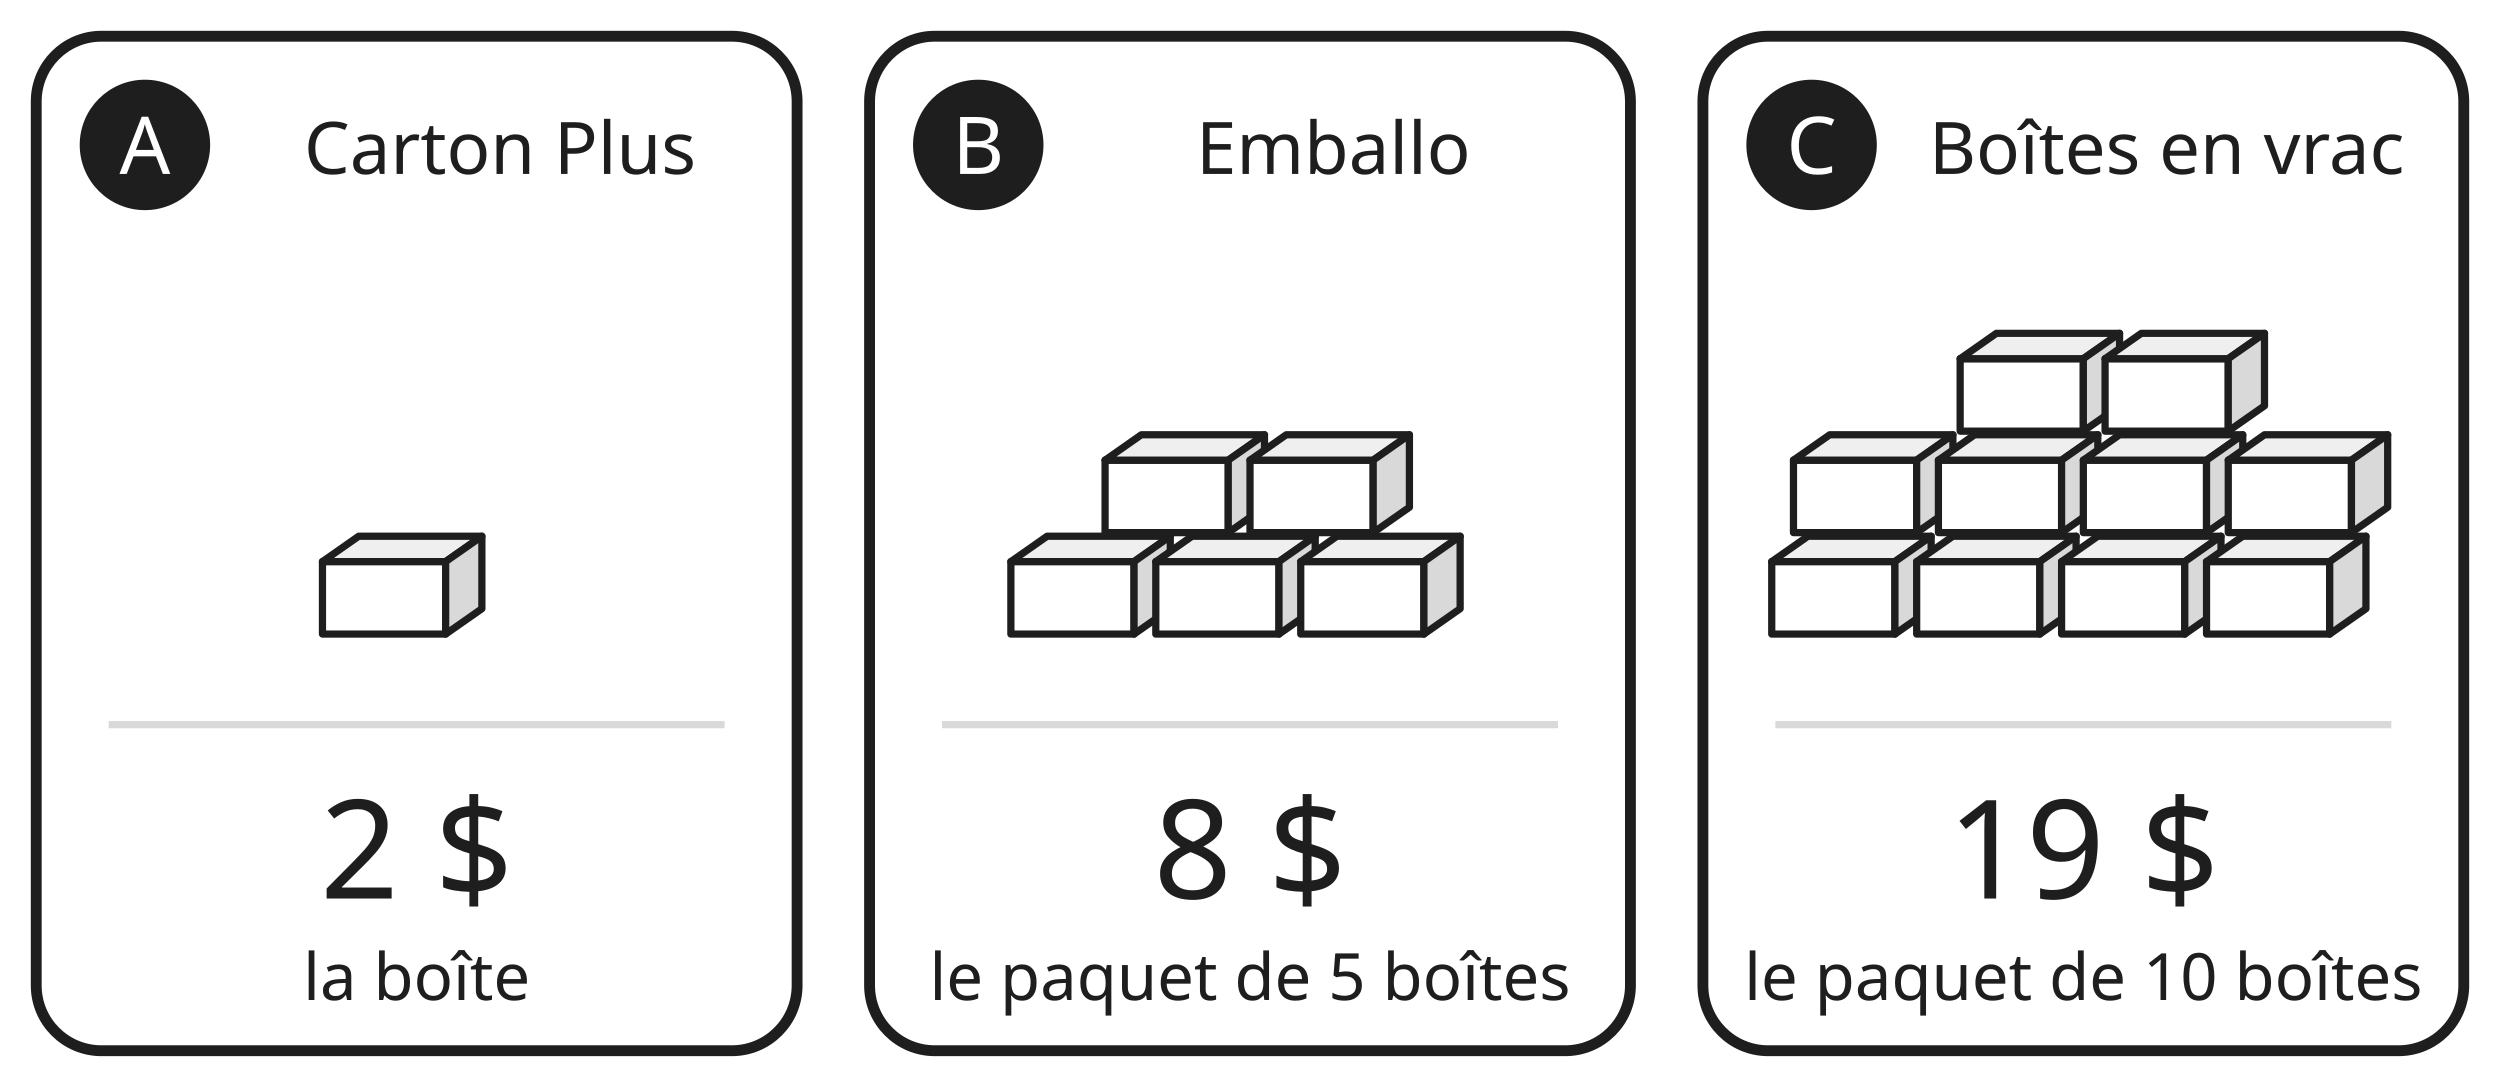
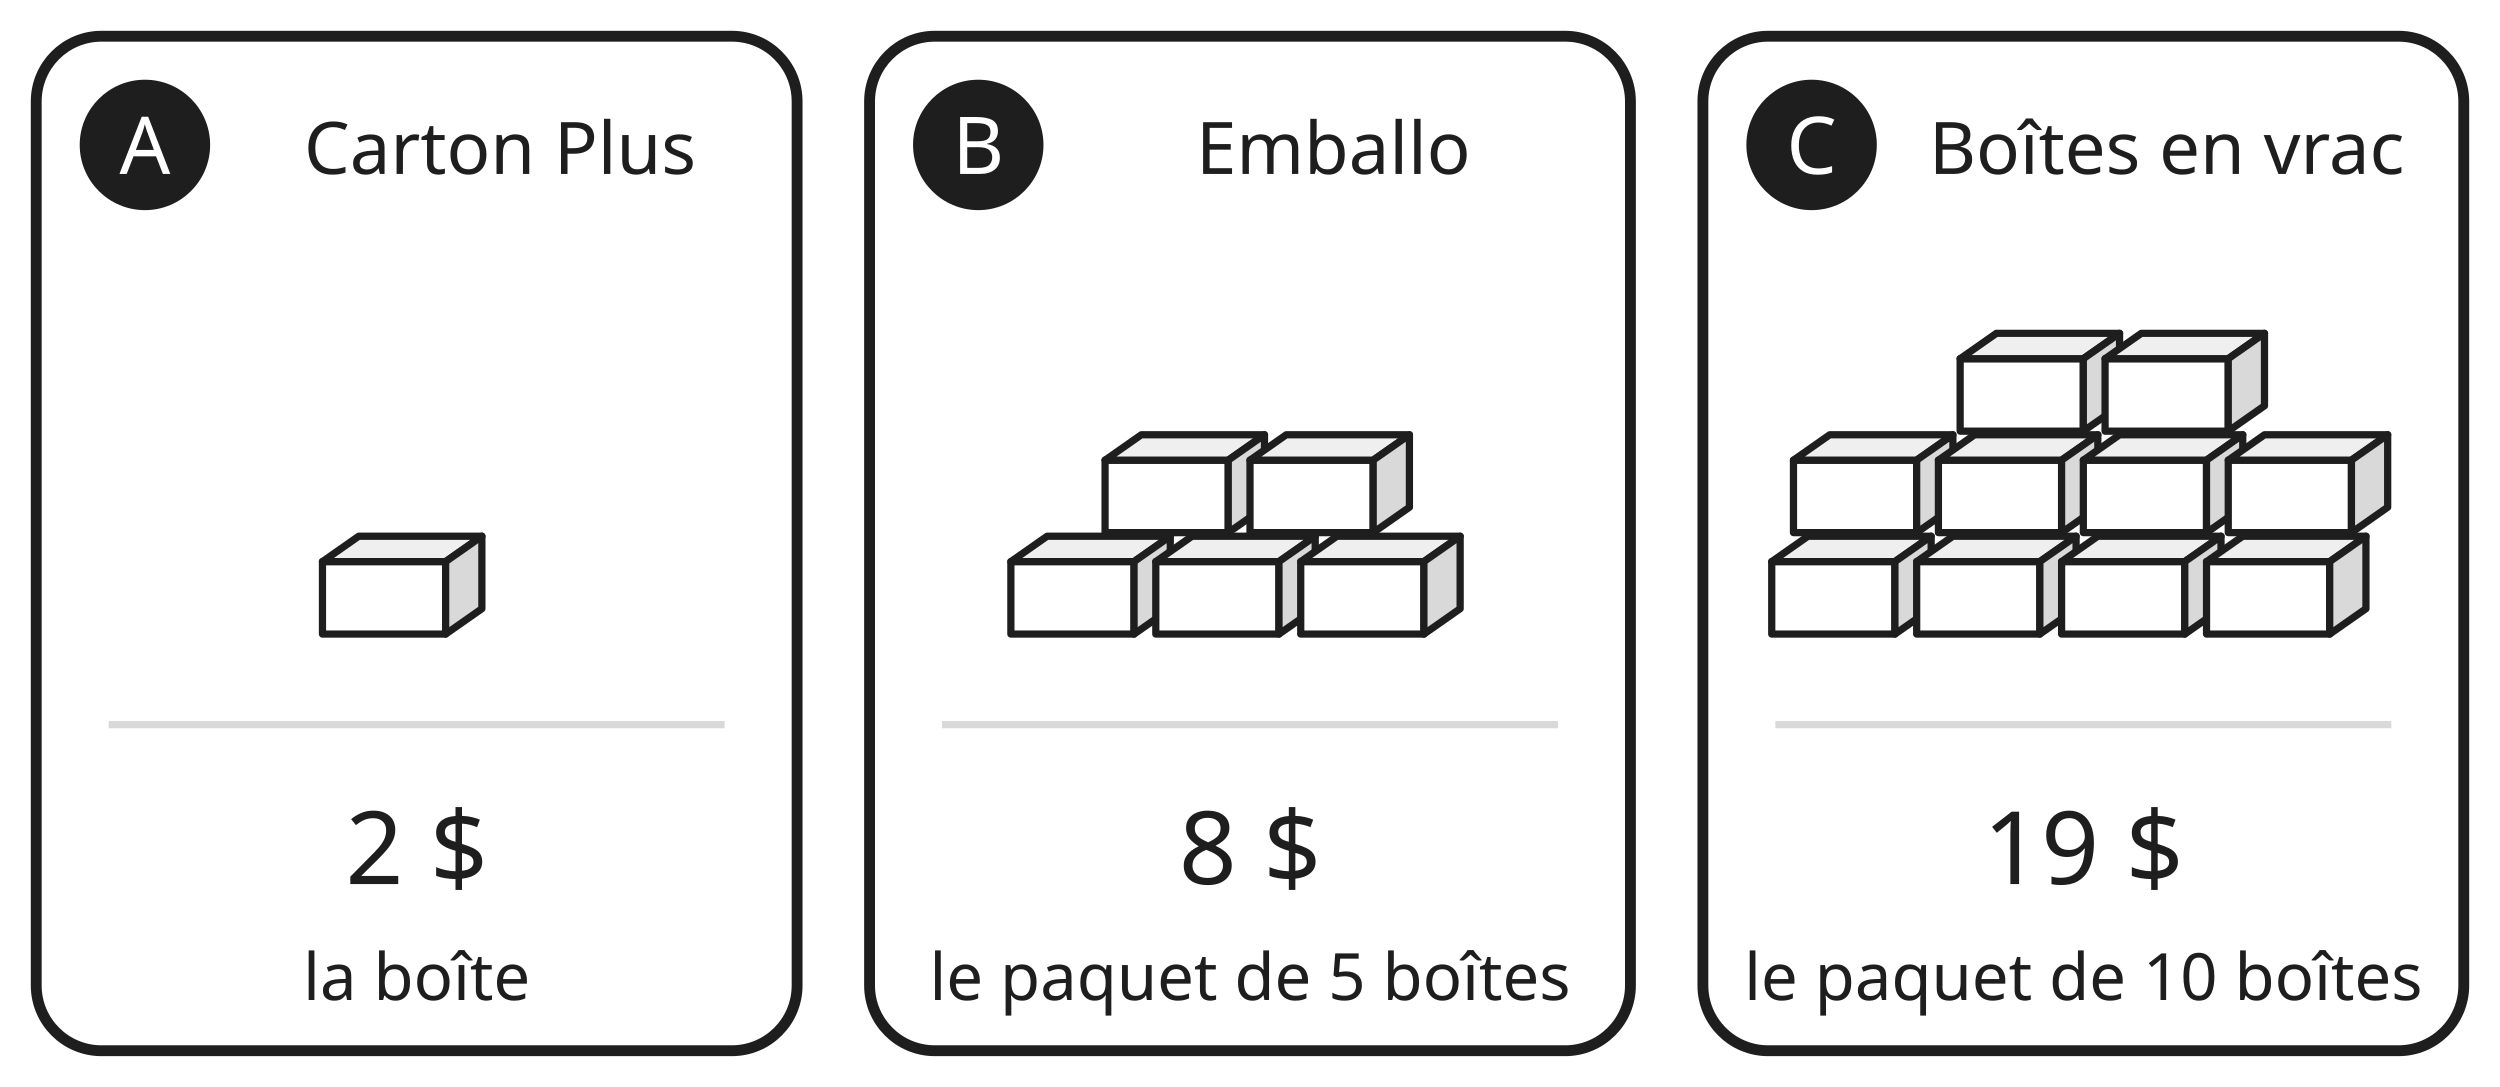
<svg xmlns="http://www.w3.org/2000/svg" width="690" height="300" viewBox="0 0 690 300">
  <rect width="690" height="300" fill="#fff" />
  <rect x="10" y="10" width="210" height="280" rx="18" fill="#fff" stroke="#1E1E1E" stroke-width="3" />
  <circle cx="40" cy="40" r="18" fill="#1E1E1E" />
  <text x="40" y="48" font-family="KG Perfect Penmanship" font-size="22" font-weight="400" text-anchor="middle" fill="#fff">A</text>
  <text x="138" y="48" font-family="KG Perfect Penmanship" font-size="20" font-weight="400" text-anchor="middle" fill="#1E1E1E">Carton Plus</text>
  <path d="M89.0 175 h34 v-20 h-34 Z" fill="#fff" stroke="#1E1E1E" stroke-width="2" stroke-linejoin="round" />
  <path d="M89.0 155 l10 -7.0 h34 l-10 7.0 Z" fill="#EFEFEF" stroke="#1E1E1E" stroke-width="2" stroke-linejoin="round" />
  <path d="M123.0 175 l10 -7.0 v-20 l-10 7.0 Z" fill="#D9D9D9" stroke="#1E1E1E" stroke-width="2" stroke-linejoin="round" />
  <line x1="30" y1="200" x2="200" y2="200" stroke="#D9D9D9" stroke-width="2" />
-   <text x="115.0" y="248" font-family="KG Perfect Penmanship" font-size="38" font-weight="400" text-anchor="middle" fill="#1E1E1E">2 $</text>
+   <text x="115.0" y="244" font-family="KG Perfect Penmanship" font-size="28" font-weight="400" text-anchor="middle" fill="#1E1E1E">2 $</text>
  <text x="115.0" y="276" font-family="KG Perfect Penmanship" font-size="18" font-weight="400" text-anchor="middle" fill="#1E1E1E">la boîte</text>
  <rect x="240" y="10" width="210" height="280" rx="18" fill="#fff" stroke="#1E1E1E" stroke-width="3" />
  <circle cx="270" cy="40" r="18" fill="#1E1E1E" />
  <text x="270" y="48" font-family="KG Perfect Penmanship" font-size="22" font-weight="400" text-anchor="middle" fill="#fff">B</text>
  <text x="368" y="48" font-family="KG Perfect Penmanship" font-size="20" font-weight="400" text-anchor="middle" fill="#1E1E1E">Emballo</text>
  <path d="M279.0 175 h34 v-20 h-34 Z" fill="#fff" stroke="#1E1E1E" stroke-width="2" stroke-linejoin="round" />
  <path d="M279.0 155 l10 -7.0 h34 l-10 7.0 Z" fill="#EFEFEF" stroke="#1E1E1E" stroke-width="2" stroke-linejoin="round" />
  <path d="M313.0 175 l10 -7.0 v-20 l-10 7.0 Z" fill="#D9D9D9" stroke="#1E1E1E" stroke-width="2" stroke-linejoin="round" />
  <path d="M319.0 175 h34 v-20 h-34 Z" fill="#fff" stroke="#1E1E1E" stroke-width="2" stroke-linejoin="round" />
  <path d="M319.0 155 l10 -7.0 h34 l-10 7.0 Z" fill="#EFEFEF" stroke="#1E1E1E" stroke-width="2" stroke-linejoin="round" />
  <path d="M353.0 175 l10 -7.0 v-20 l-10 7.0 Z" fill="#D9D9D9" stroke="#1E1E1E" stroke-width="2" stroke-linejoin="round" />
  <path d="M359.0 175 h34 v-20 h-34 Z" fill="#fff" stroke="#1E1E1E" stroke-width="2" stroke-linejoin="round" />
  <path d="M359.0 155 l10 -7.0 h34 l-10 7.0 Z" fill="#EFEFEF" stroke="#1E1E1E" stroke-width="2" stroke-linejoin="round" />
  <path d="M393.0 175 l10 -7.0 v-20 l-10 7.0 Z" fill="#D9D9D9" stroke="#1E1E1E" stroke-width="2" stroke-linejoin="round" />
  <path d="M305.0 147 h34 v-20 h-34 Z" fill="#fff" stroke="#1E1E1E" stroke-width="2" stroke-linejoin="round" />
  <path d="M305.0 127 l10 -7.0 h34 l-10 7.0 Z" fill="#EFEFEF" stroke="#1E1E1E" stroke-width="2" stroke-linejoin="round" />
  <path d="M339.0 147 l10 -7.0 v-20 l-10 7.0 Z" fill="#D9D9D9" stroke="#1E1E1E" stroke-width="2" stroke-linejoin="round" />
  <path d="M345.0 147 h34 v-20 h-34 Z" fill="#fff" stroke="#1E1E1E" stroke-width="2" stroke-linejoin="round" />
  <path d="M345.0 127 l10 -7.0 h34 l-10 7.0 Z" fill="#EFEFEF" stroke="#1E1E1E" stroke-width="2" stroke-linejoin="round" />
  <path d="M379.0 147 l10 -7.0 v-20 l-10 7.0 Z" fill="#D9D9D9" stroke="#1E1E1E" stroke-width="2" stroke-linejoin="round" />
  <line x1="260" y1="200" x2="430" y2="200" stroke="#D9D9D9" stroke-width="2" />
-   <text x="345.0" y="248" font-family="KG Perfect Penmanship" font-size="38" font-weight="400" text-anchor="middle" fill="#1E1E1E">8 $</text>
+   <text x="345.0" y="244" font-family="KG Perfect Penmanship" font-size="28" font-weight="400" text-anchor="middle" fill="#1E1E1E">8 $</text>
  <text x="345.0" y="276" font-family="KG Perfect Penmanship" font-size="18" font-weight="400" text-anchor="middle" fill="#1E1E1E">le paquet de 5 boîtes</text>
  <rect x="470" y="10" width="210" height="280" rx="18" fill="#fff" stroke="#1E1E1E" stroke-width="3" />
  <circle cx="500" cy="40" r="18" fill="#1E1E1E" />
  <text x="500" y="48" font-family="KG Perfect Penmanship" font-size="22" font-weight="400" text-anchor="middle" fill="#fff">C</text>
  <text x="598" y="48" font-family="KG Perfect Penmanship" font-size="20" font-weight="400" text-anchor="middle" fill="#1E1E1E">Boîtes en vrac</text>
  <path d="M489.0 175 h34 v-20 h-34 Z" fill="#fff" stroke="#1E1E1E" stroke-width="2" stroke-linejoin="round" />
  <path d="M489.0 155 l10 -7.0 h34 l-10 7.0 Z" fill="#EFEFEF" stroke="#1E1E1E" stroke-width="2" stroke-linejoin="round" />
  <path d="M523.0 175 l10 -7.0 v-20 l-10 7.0 Z" fill="#D9D9D9" stroke="#1E1E1E" stroke-width="2" stroke-linejoin="round" />
  <path d="M529.0 175 h34 v-20 h-34 Z" fill="#fff" stroke="#1E1E1E" stroke-width="2" stroke-linejoin="round" />
  <path d="M529.0 155 l10 -7.0 h34 l-10 7.0 Z" fill="#EFEFEF" stroke="#1E1E1E" stroke-width="2" stroke-linejoin="round" />
  <path d="M563.0 175 l10 -7.0 v-20 l-10 7.0 Z" fill="#D9D9D9" stroke="#1E1E1E" stroke-width="2" stroke-linejoin="round" />
  <path d="M569.0 175 h34 v-20 h-34 Z" fill="#fff" stroke="#1E1E1E" stroke-width="2" stroke-linejoin="round" />
  <path d="M569.0 155 l10 -7.0 h34 l-10 7.0 Z" fill="#EFEFEF" stroke="#1E1E1E" stroke-width="2" stroke-linejoin="round" />
  <path d="M603.0 175 l10 -7.0 v-20 l-10 7.0 Z" fill="#D9D9D9" stroke="#1E1E1E" stroke-width="2" stroke-linejoin="round" />
  <path d="M609.0 175 h34 v-20 h-34 Z" fill="#fff" stroke="#1E1E1E" stroke-width="2" stroke-linejoin="round" />
  <path d="M609.0 155 l10 -7.0 h34 l-10 7.0 Z" fill="#EFEFEF" stroke="#1E1E1E" stroke-width="2" stroke-linejoin="round" />
  <path d="M643.0 175 l10 -7.0 v-20 l-10 7.0 Z" fill="#D9D9D9" stroke="#1E1E1E" stroke-width="2" stroke-linejoin="round" />
  <path d="M495.0 147 h34 v-20 h-34 Z" fill="#fff" stroke="#1E1E1E" stroke-width="2" stroke-linejoin="round" />
  <path d="M495.0 127 l10 -7.0 h34 l-10 7.0 Z" fill="#EFEFEF" stroke="#1E1E1E" stroke-width="2" stroke-linejoin="round" />
  <path d="M529.0 147 l10 -7.0 v-20 l-10 7.0 Z" fill="#D9D9D9" stroke="#1E1E1E" stroke-width="2" stroke-linejoin="round" />
  <path d="M535.0 147 h34 v-20 h-34 Z" fill="#fff" stroke="#1E1E1E" stroke-width="2" stroke-linejoin="round" />
  <path d="M535.0 127 l10 -7.0 h34 l-10 7.0 Z" fill="#EFEFEF" stroke="#1E1E1E" stroke-width="2" stroke-linejoin="round" />
  <path d="M569.0 147 l10 -7.0 v-20 l-10 7.0 Z" fill="#D9D9D9" stroke="#1E1E1E" stroke-width="2" stroke-linejoin="round" />
  <path d="M575.0 147 h34 v-20 h-34 Z" fill="#fff" stroke="#1E1E1E" stroke-width="2" stroke-linejoin="round" />
  <path d="M575.0 127 l10 -7.0 h34 l-10 7.0 Z" fill="#EFEFEF" stroke="#1E1E1E" stroke-width="2" stroke-linejoin="round" />
  <path d="M609.0 147 l10 -7.0 v-20 l-10 7.0 Z" fill="#D9D9D9" stroke="#1E1E1E" stroke-width="2" stroke-linejoin="round" />
  <path d="M615.0 147 h34 v-20 h-34 Z" fill="#fff" stroke="#1E1E1E" stroke-width="2" stroke-linejoin="round" />
  <path d="M615.0 127 l10 -7.0 h34 l-10 7.0 Z" fill="#EFEFEF" stroke="#1E1E1E" stroke-width="2" stroke-linejoin="round" />
  <path d="M649.0 147 l10 -7.0 v-20 l-10 7.0 Z" fill="#D9D9D9" stroke="#1E1E1E" stroke-width="2" stroke-linejoin="round" />
  <path d="M541.0 119 h34 v-20 h-34 Z" fill="#fff" stroke="#1E1E1E" stroke-width="2" stroke-linejoin="round" />
  <path d="M541.0 99 l10 -7.0 h34 l-10 7.0 Z" fill="#EFEFEF" stroke="#1E1E1E" stroke-width="2" stroke-linejoin="round" />
  <path d="M575.0 119 l10 -7.0 v-20 l-10 7.0 Z" fill="#D9D9D9" stroke="#1E1E1E" stroke-width="2" stroke-linejoin="round" />
  <path d="M581.0 119 h34 v-20 h-34 Z" fill="#fff" stroke="#1E1E1E" stroke-width="2" stroke-linejoin="round" />
  <path d="M581.0 99 l10 -7.0 h34 l-10 7.0 Z" fill="#EFEFEF" stroke="#1E1E1E" stroke-width="2" stroke-linejoin="round" />
  <path d="M615.0 119 l10 -7.0 v-20 l-10 7.0 Z" fill="#D9D9D9" stroke="#1E1E1E" stroke-width="2" stroke-linejoin="round" />
  <line x1="490" y1="200" x2="660" y2="200" stroke="#D9D9D9" stroke-width="2" />
-   <text x="575.0" y="248" font-family="KG Perfect Penmanship" font-size="38" font-weight="400" text-anchor="middle" fill="#1E1E1E">19 $</text>
+   <text x="575.0" y="244" font-family="KG Perfect Penmanship" font-size="28" font-weight="400" text-anchor="middle" fill="#1E1E1E">19 $</text>
  <text x="575.0" y="276" font-family="KG Perfect Penmanship" font-size="18" font-weight="400" text-anchor="middle" fill="#1E1E1E">le paquet de 10 boîtes</text>
</svg>
